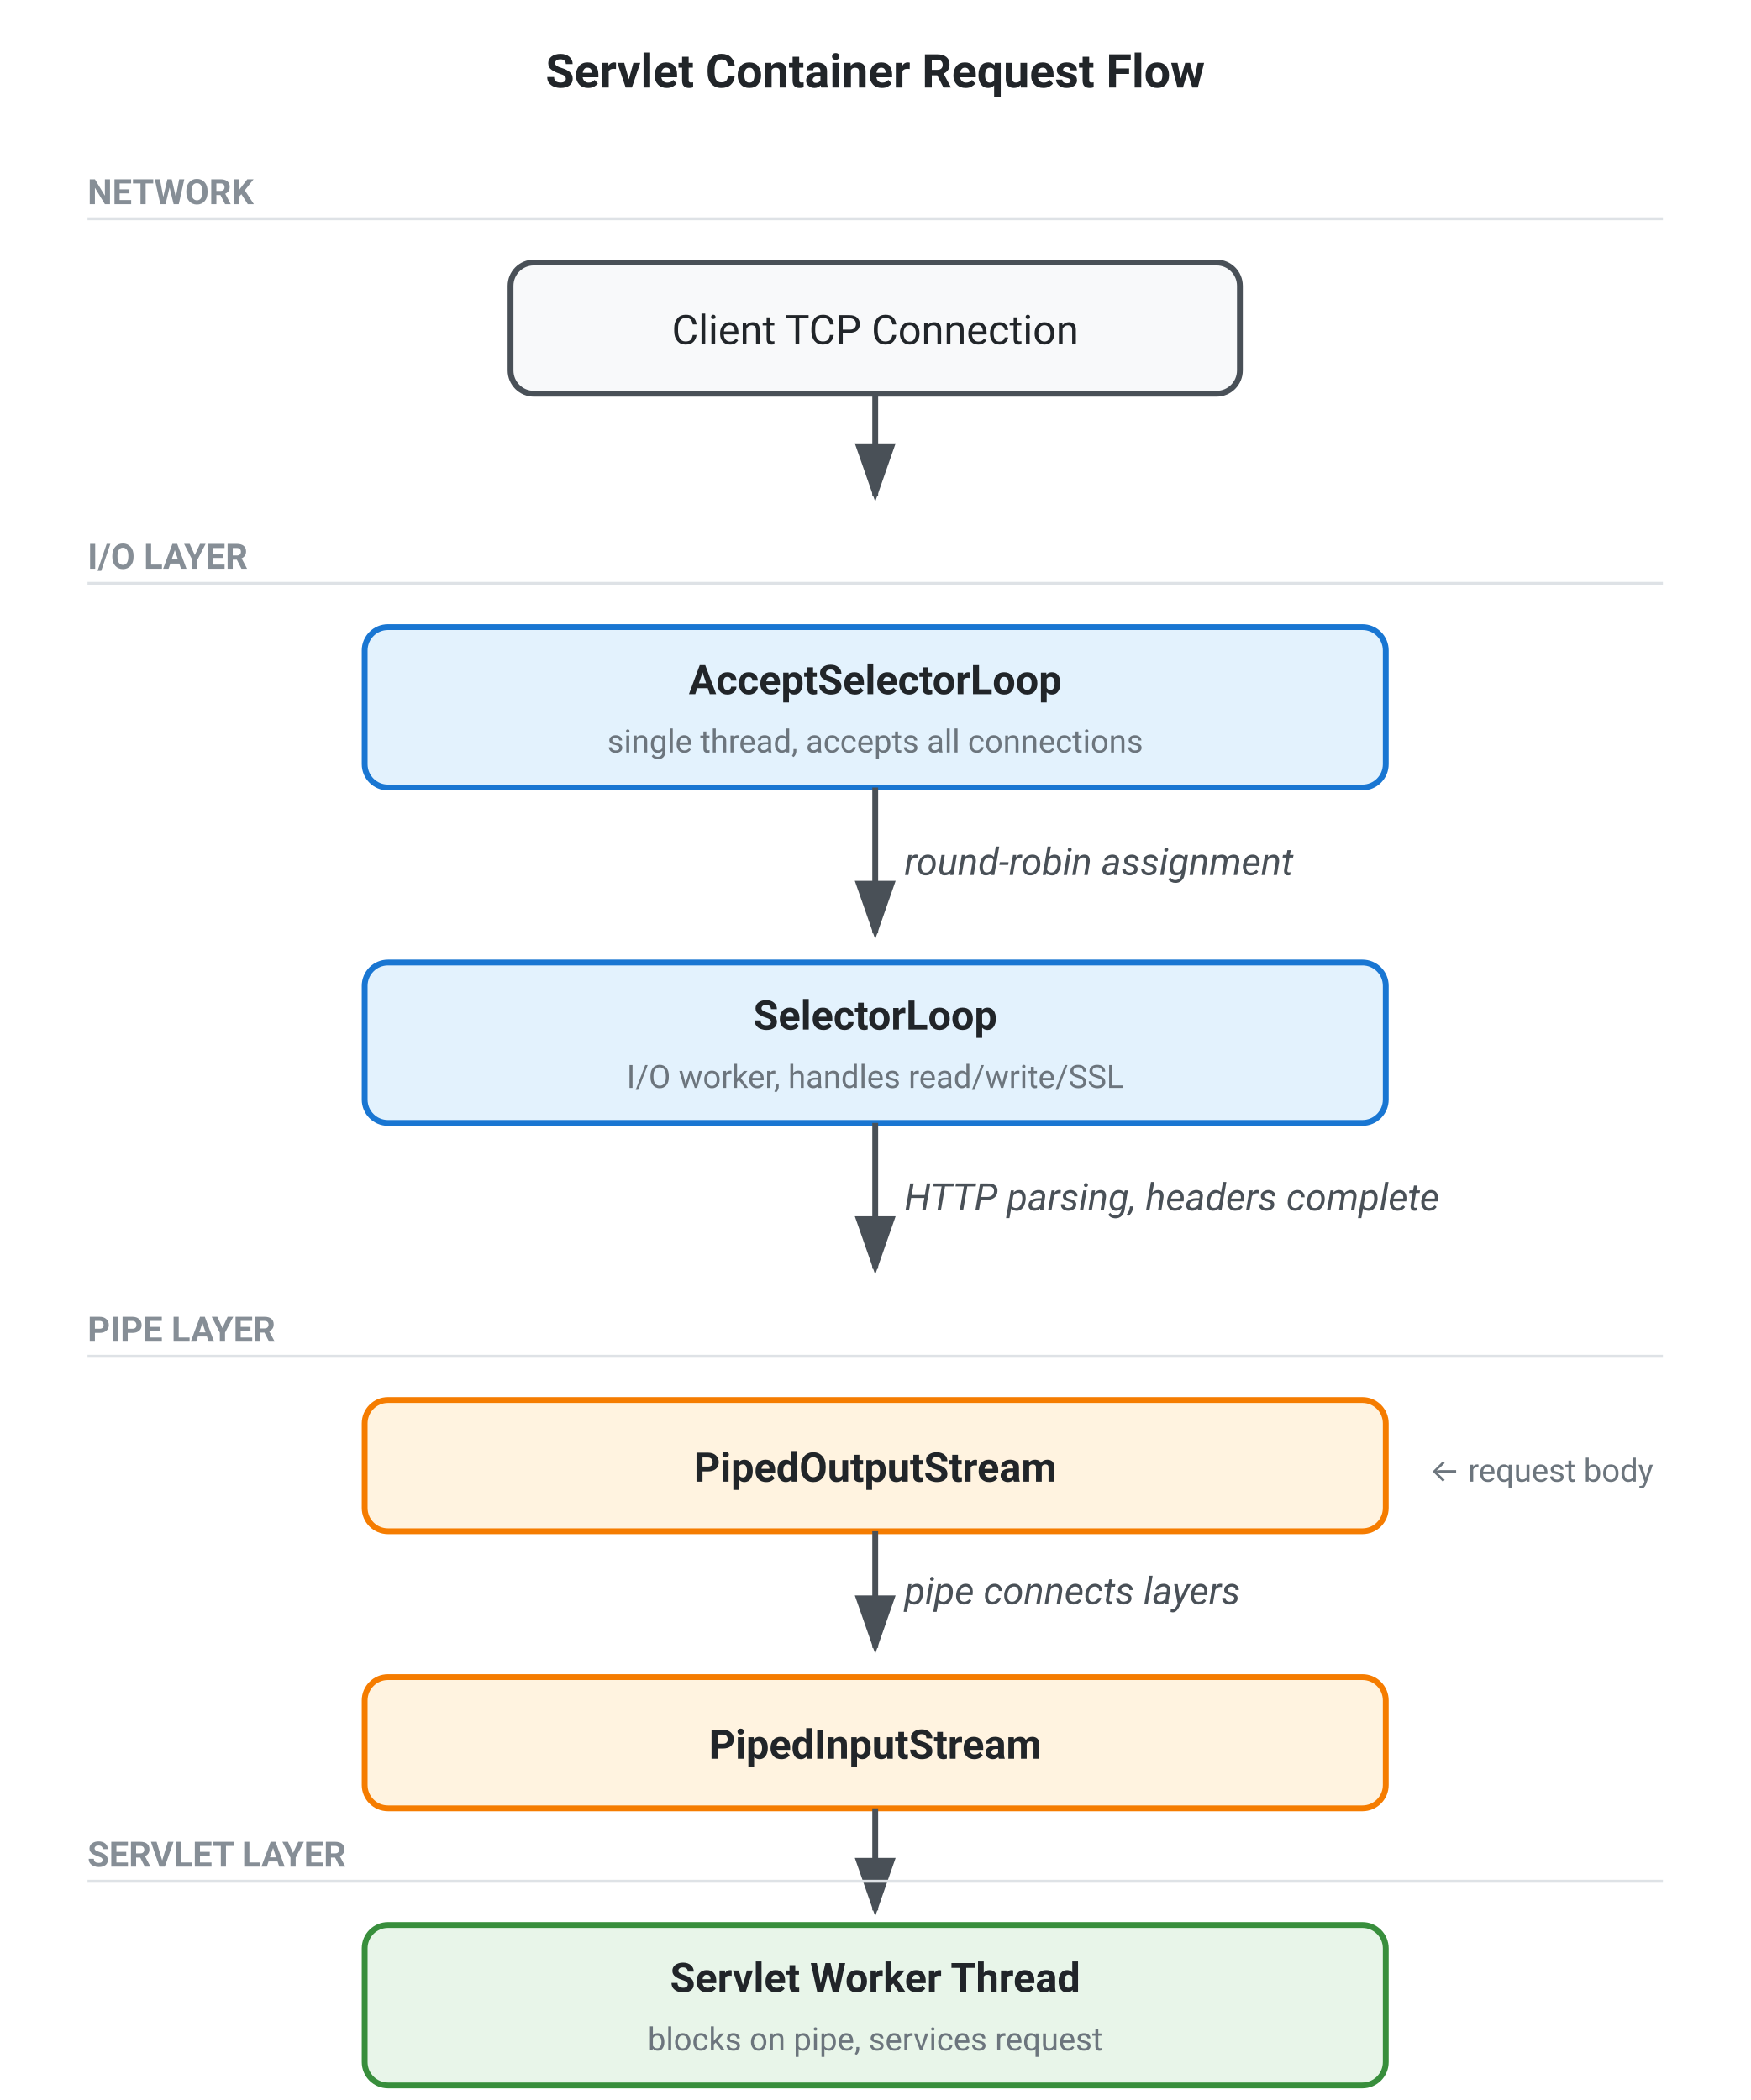
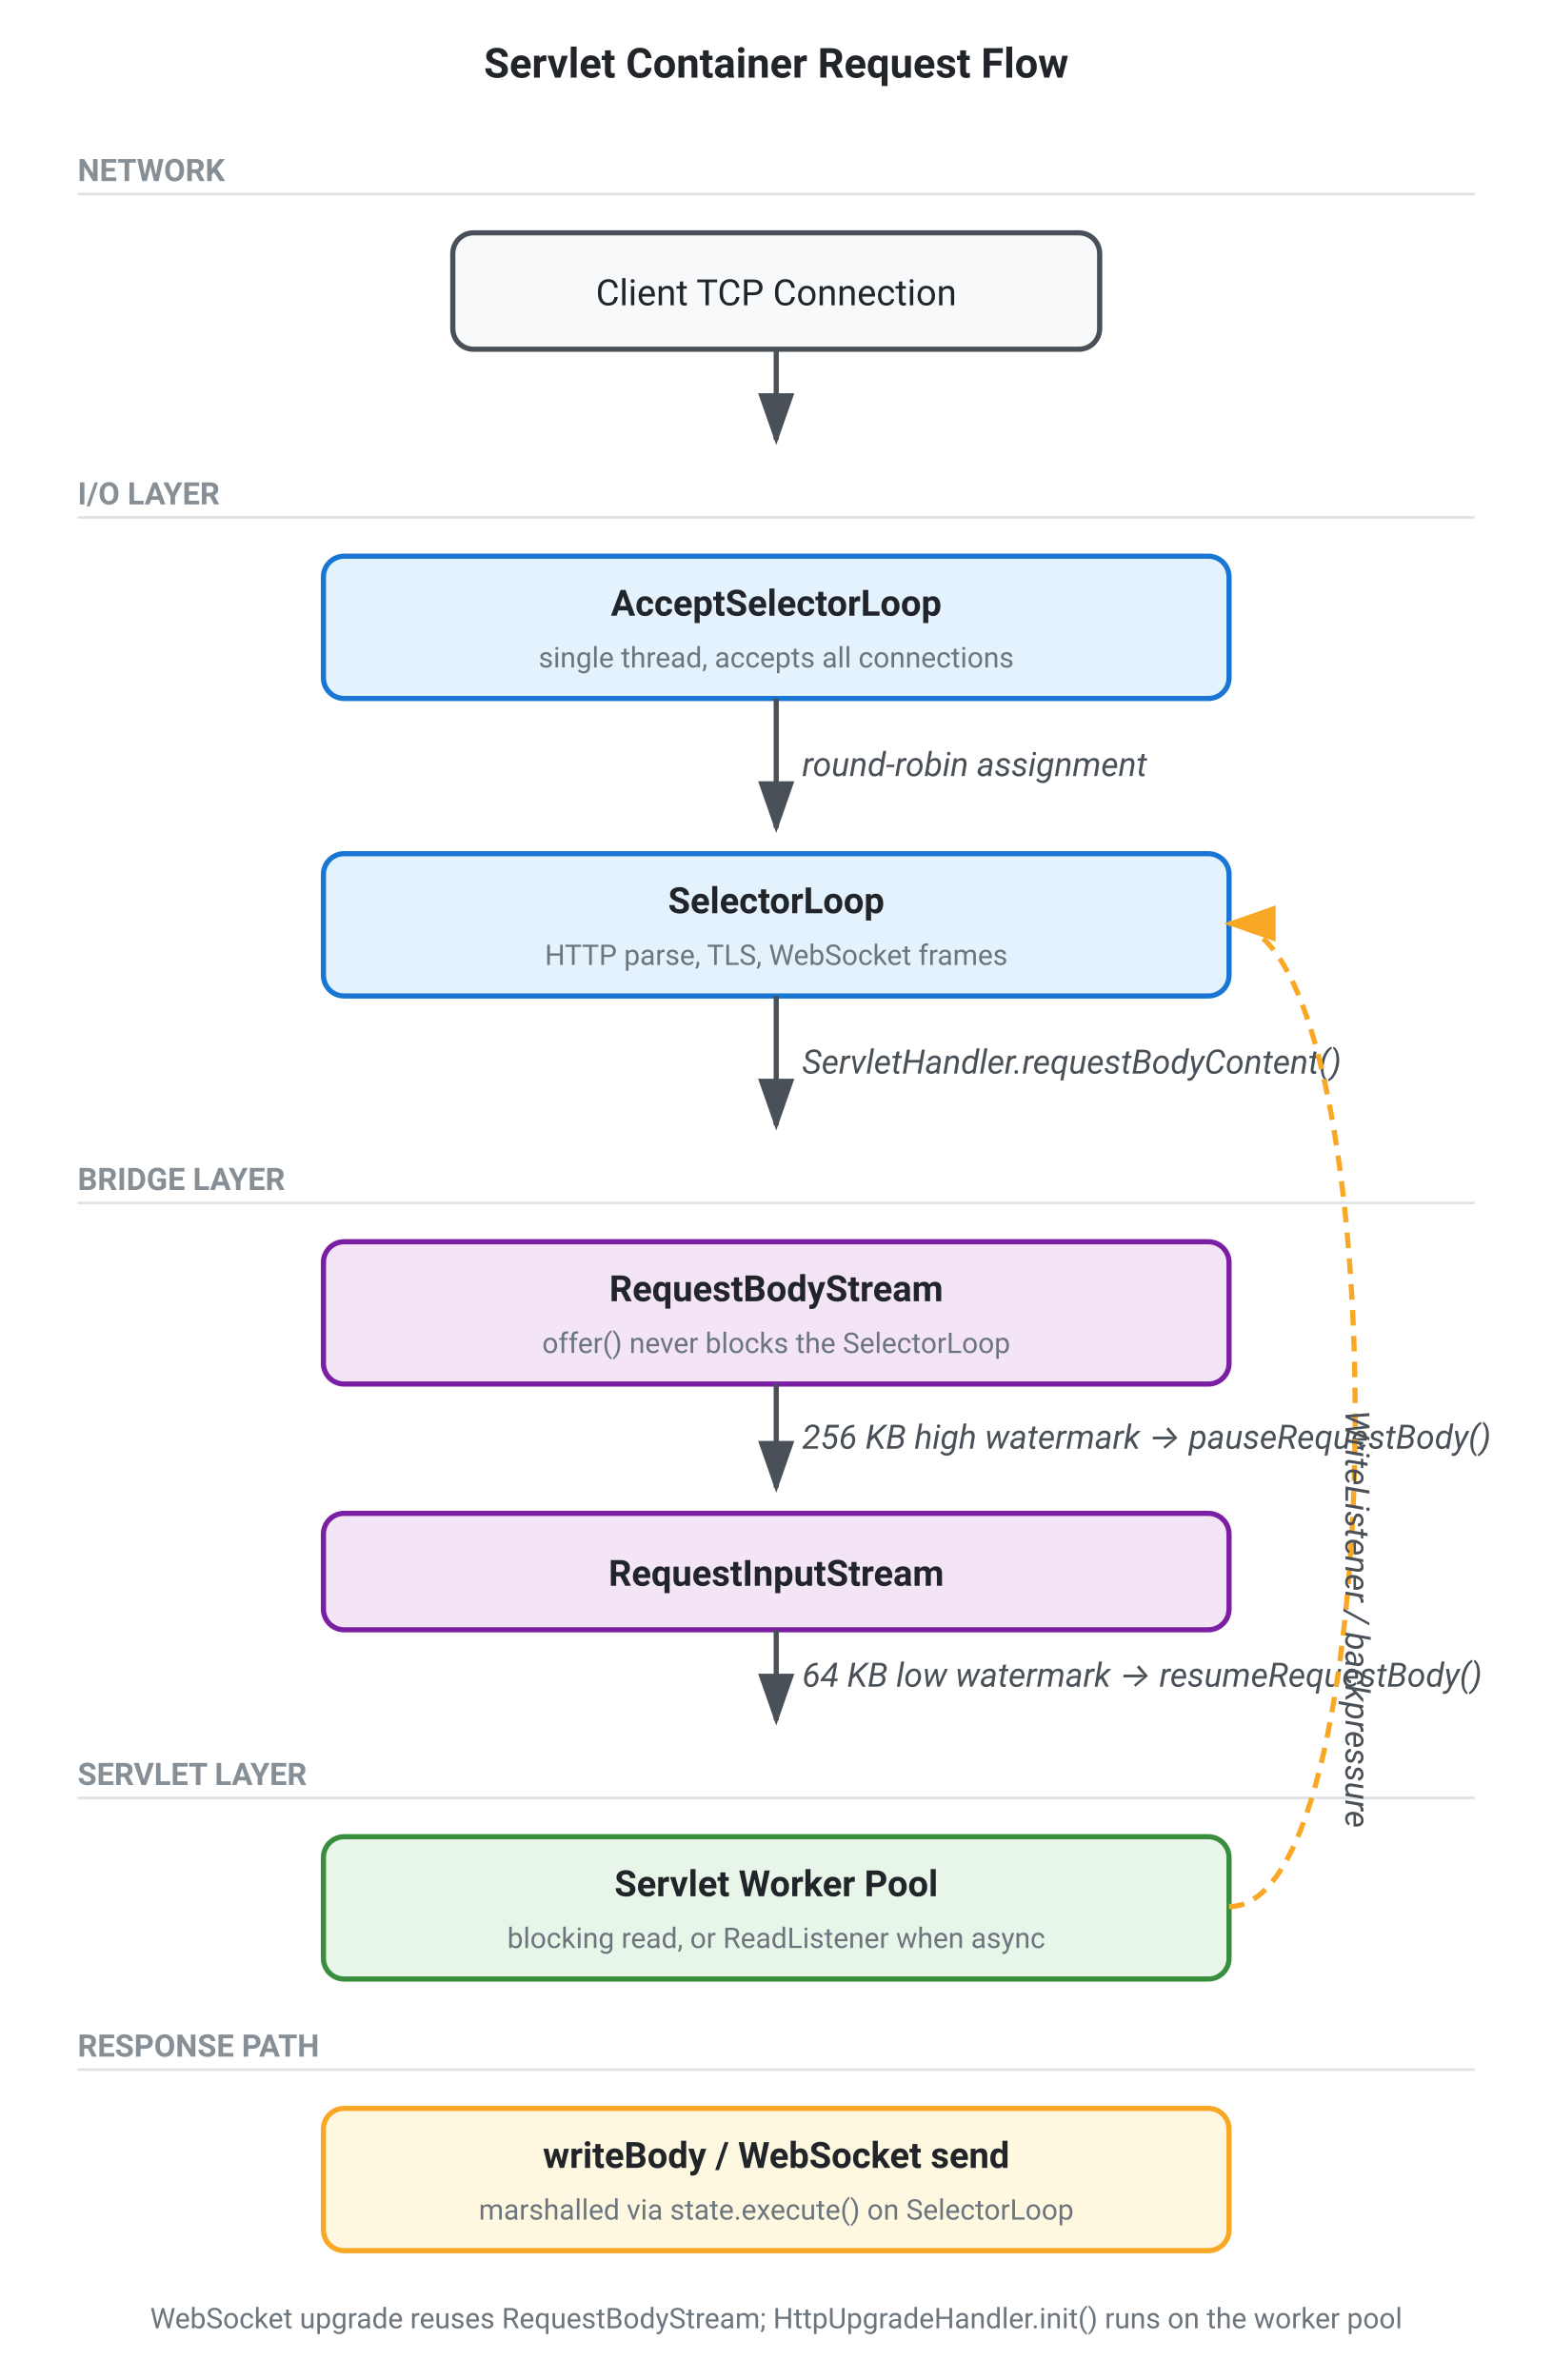
- <svg xmlns="http://www.w3.org/2000/svg" viewBox="0 0 600 720" width="600" height="720">
+ <svg xmlns="http://www.w3.org/2000/svg" viewBox="0 0 600 920" width="600" height="920">
  <defs>
    <style>
      .box { fill: #f8f9fa; stroke: #495057; stroke-width: 2; }
      .box-io { fill: #e3f2fd; stroke: #1976d2; stroke-width: 2; }
-       .box-pipe { fill: #fff3e0; stroke: #f57c00; stroke-width: 2; }
+       .box-bridge { fill: #f3e5f5; stroke: #7b1fa2; stroke-width: 2; }
      .box-servlet { fill: #e8f5e9; stroke: #388e3c; stroke-width: 2; }
+       .box-response { fill: #fff8e1; stroke: #f9a825; stroke-width: 2; }
      .arrow { fill: none; stroke: #495057; stroke-width: 2; marker-end: url(#arrowhead); }
+       .arrow-back { fill: none; stroke: #f9a825; stroke-width: 2; stroke-dasharray: 6 4; marker-end: url(#arrowhead-gold); }
      .label { font-family: -apple-system, BlinkMacSystemFont, "Segoe UI", Roboto, sans-serif; font-size: 14px; fill: #212529; }
      .label-small { font-family: -apple-system, BlinkMacSystemFont, "Segoe UI", Roboto, sans-serif; font-size: 11px; fill: #6c757d; }
      .label-title { font-family: -apple-system, BlinkMacSystemFont, "Segoe UI", Roboto, sans-serif; font-size: 13px; fill: #495057; font-style: italic; }
      .section-label { font-family: -apple-system, BlinkMacSystemFont, "Segoe UI", Roboto, sans-serif; font-size: 12px; fill: #868e96; font-weight: bold; }
    </style>
    <marker id="arrowhead" markerWidth="10" markerHeight="7" refX="9" refY="3.5" orient="auto">
      <polygon points="0 0, 10 3.5, 0 7" fill="#495057" />
+     </marker>
+     <marker id="arrowhead-gold" markerWidth="10" markerHeight="7" refX="9" refY="3.5" orient="auto">
+       <polygon points="0 0, 10 3.5, 0 7" fill="#f9a825" />
    </marker>
  </defs>
  <text x="300" y="30" text-anchor="middle" class="label" style="font-size: 16px; font-weight: bold;">Servlet Container Request Flow</text>
  <text x="30" y="70" class="section-label">NETWORK</text>
  <line x1="30" y1="75" x2="570" y2="75" stroke="#dee2e6" stroke-width="1" />
  <rect x="175" y="90" width="250" height="45" rx="8" class="box" />
  <text x="300" y="118" text-anchor="middle" class="label">Client TCP Connection</text>
  <line x1="300" y1="135" x2="300" y2="170" class="arrow" />
  <text x="30" y="195" class="section-label">I/O LAYER</text>
  <line x1="30" y1="200" x2="570" y2="200" stroke="#dee2e6" stroke-width="1" />
  <rect x="125" y="215" width="350" height="55" rx="8" class="box-io" />
  <text x="300" y="238" text-anchor="middle" class="label" style="font-weight: bold;">AcceptSelectorLoop</text>
  <text x="300" y="258" text-anchor="middle" class="label-small">single thread, accepts all connections</text>
  <line x1="300" y1="270" x2="300" y2="320" class="arrow" />
  <text x="310" y="300" class="label-title">round-robin assignment</text>
  <rect x="125" y="330" width="350" height="55" rx="8" class="box-io" />
  <text x="300" y="353" text-anchor="middle" class="label" style="font-weight: bold;">SelectorLoop</text>
-   <text x="300" y="373" text-anchor="middle" class="label-small">I/O worker, handles read/write/SSL</text>
+   <text x="300" y="373" text-anchor="middle" class="label-small">HTTP parse, TLS, WebSocket frames</text>
  <line x1="300" y1="385" x2="300" y2="435" class="arrow" />
-   <text x="310" y="415" class="label-title">HTTP parsing, headers complete</text>
-   <text x="30" y="460" class="section-label">PIPE LAYER</text>
+   <text x="310" y="415" class="label-title">ServletHandler.requestBodyContent()</text>
+   <text x="30" y="460" class="section-label">BRIDGE LAYER</text>
  <line x1="30" y1="465" x2="570" y2="465" stroke="#dee2e6" stroke-width="1" />
-   <rect x="125" y="480" width="350" height="45" rx="8" class="box-pipe" />
-   <text x="300" y="508" text-anchor="middle" class="label" style="font-weight: bold;">PipedOutputStream</text>
-   <text x="490" y="508" class="label-small">← request body</text>
-   <line x1="300" y1="525" x2="300" y2="565" class="arrow" />
-   <text x="310" y="550" class="label-title">pipe connects layers</text>
-   <rect x="125" y="575" width="350" height="45" rx="8" class="box-pipe" />
-   <text x="300" y="603" text-anchor="middle" class="label" style="font-weight: bold;">PipedInputStream</text>
-   <line x1="300" y1="620" x2="300" y2="655" class="arrow" />
-   <text x="30" y="640" class="section-label">SERVLET LAYER</text>
-   <line x1="30" y1="645" x2="570" y2="645" stroke="#dee2e6" stroke-width="1" />
-   <rect x="125" y="660" width="350" height="55" rx="8" class="box-servlet" />
-   <text x="300" y="683" text-anchor="middle" class="label" style="font-weight: bold;">Servlet Worker Thread</text>
-   <text x="300" y="703" text-anchor="middle" class="label-small">blocks on pipe, services request</text>
+   <rect x="125" y="480" width="350" height="55" rx="8" class="box-bridge" />
+   <text x="300" y="503" text-anchor="middle" class="label" style="font-weight: bold;">RequestBodyStream</text>
+   <text x="300" y="523" text-anchor="middle" class="label-small">offer() never blocks the SelectorLoop</text>
+   <line x1="300" y1="535" x2="300" y2="575" class="arrow" />
+   <text x="310" y="560" class="label-title">256 KB high watermark → pauseRequestBody()</text>
+   <rect x="125" y="585" width="350" height="45" rx="8" class="box-bridge" />
+   <text x="300" y="613" text-anchor="middle" class="label" style="font-weight: bold;">RequestInputStream</text>
+   <line x1="300" y1="630" x2="300" y2="665" class="arrow" />
+   <text x="310" y="652" class="label-title">64 KB low watermark → resumeRequestBody()</text>
+   <text x="30" y="690" class="section-label">SERVLET LAYER</text>
+   <line x1="30" y1="695" x2="570" y2="695" stroke="#dee2e6" stroke-width="1" />
+   <rect x="125" y="710" width="350" height="55" rx="8" class="box-servlet" />
+   <text x="300" y="733" text-anchor="middle" class="label" style="font-weight: bold;">Servlet Worker Pool</text>
+   <text x="300" y="753" text-anchor="middle" class="label-small">blocking read, or ReadListener when async</text>
+   <text x="30" y="795" class="section-label">RESPONSE PATH</text>
+   <line x1="30" y1="800" x2="570" y2="800" stroke="#dee2e6" stroke-width="1" />
+   <rect x="125" y="815" width="350" height="55" rx="8" class="box-response" />
+   <text x="300" y="838" text-anchor="middle" class="label" style="font-weight: bold;">writeBody / WebSocket send</text>
+   <text x="300" y="858" text-anchor="middle" class="label-small">marshalled via state.execute() on SelectorLoop</text>
+   <path d="M 475 737 C 540 737, 540 357, 475 357" class="arrow-back" fill="none" />
+   <text x="520" y="545" class="label-title" transform="rotate(90 520 545)">WriteListener / backpressure</text>
+   <text x="300" y="900" text-anchor="middle" class="label-small">WebSocket upgrade reuses RequestBodyStream; HttpUpgradeHandler.init() runs on the worker pool</text>
</svg>
